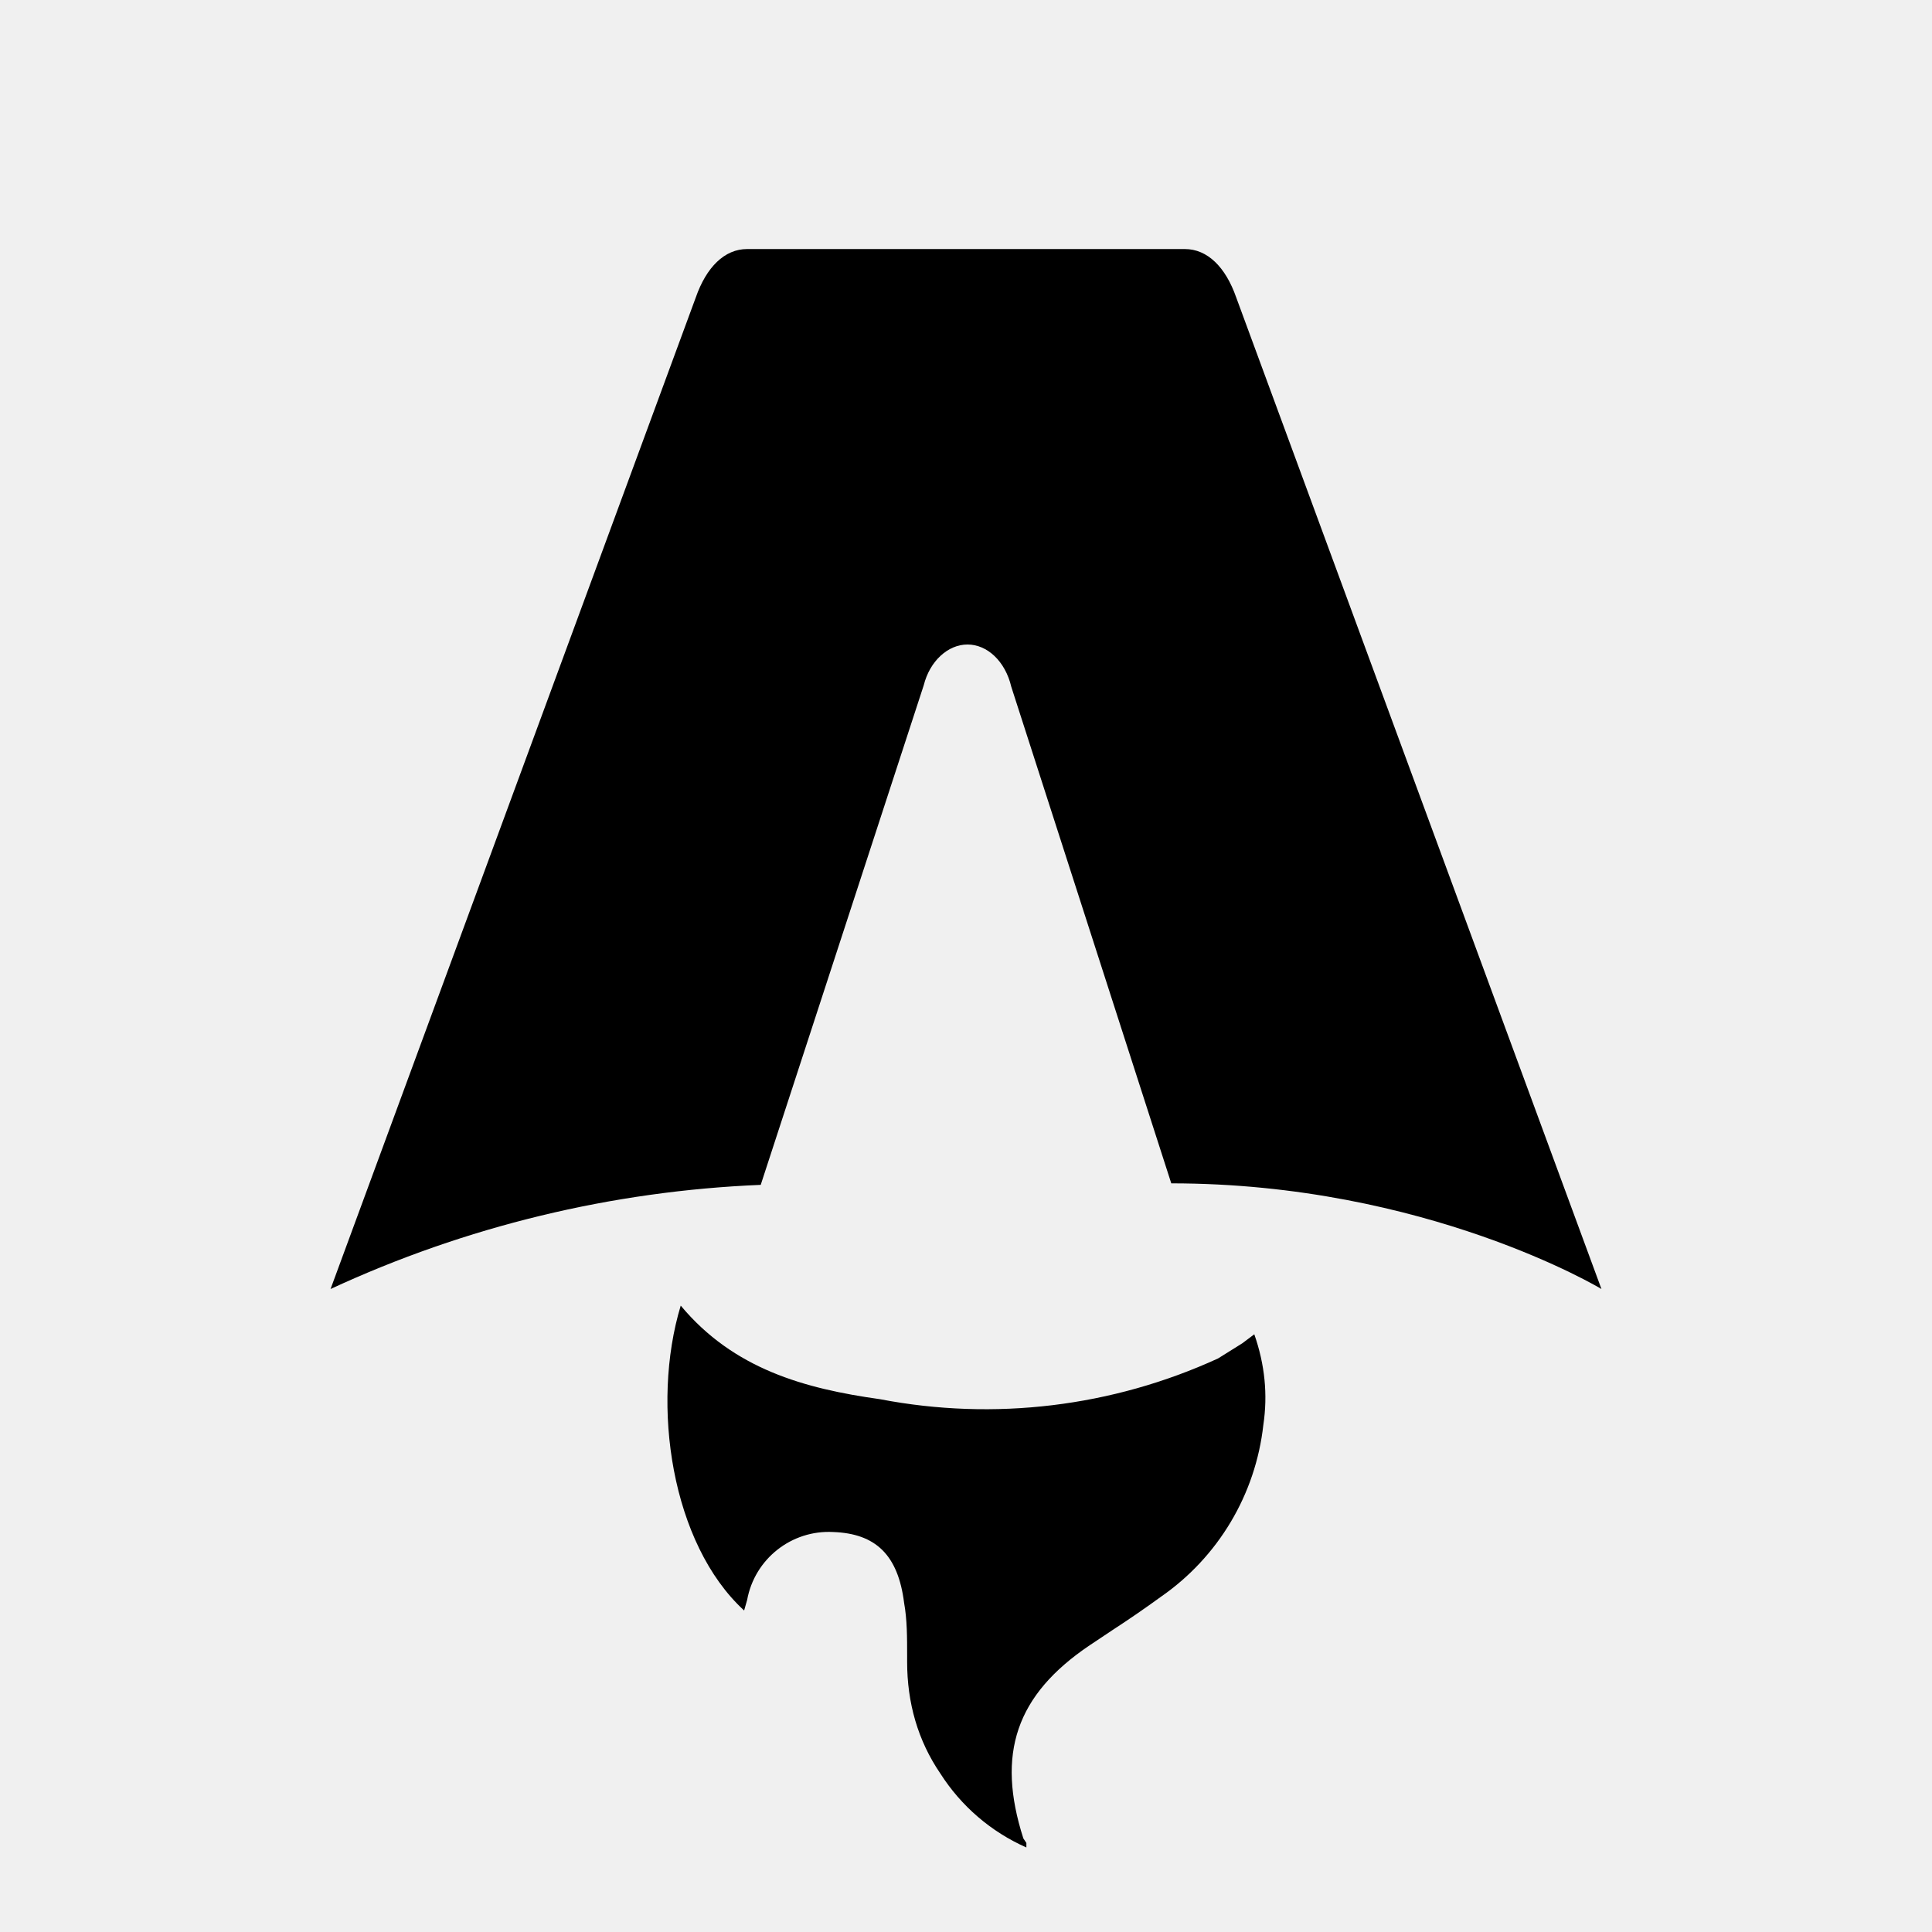
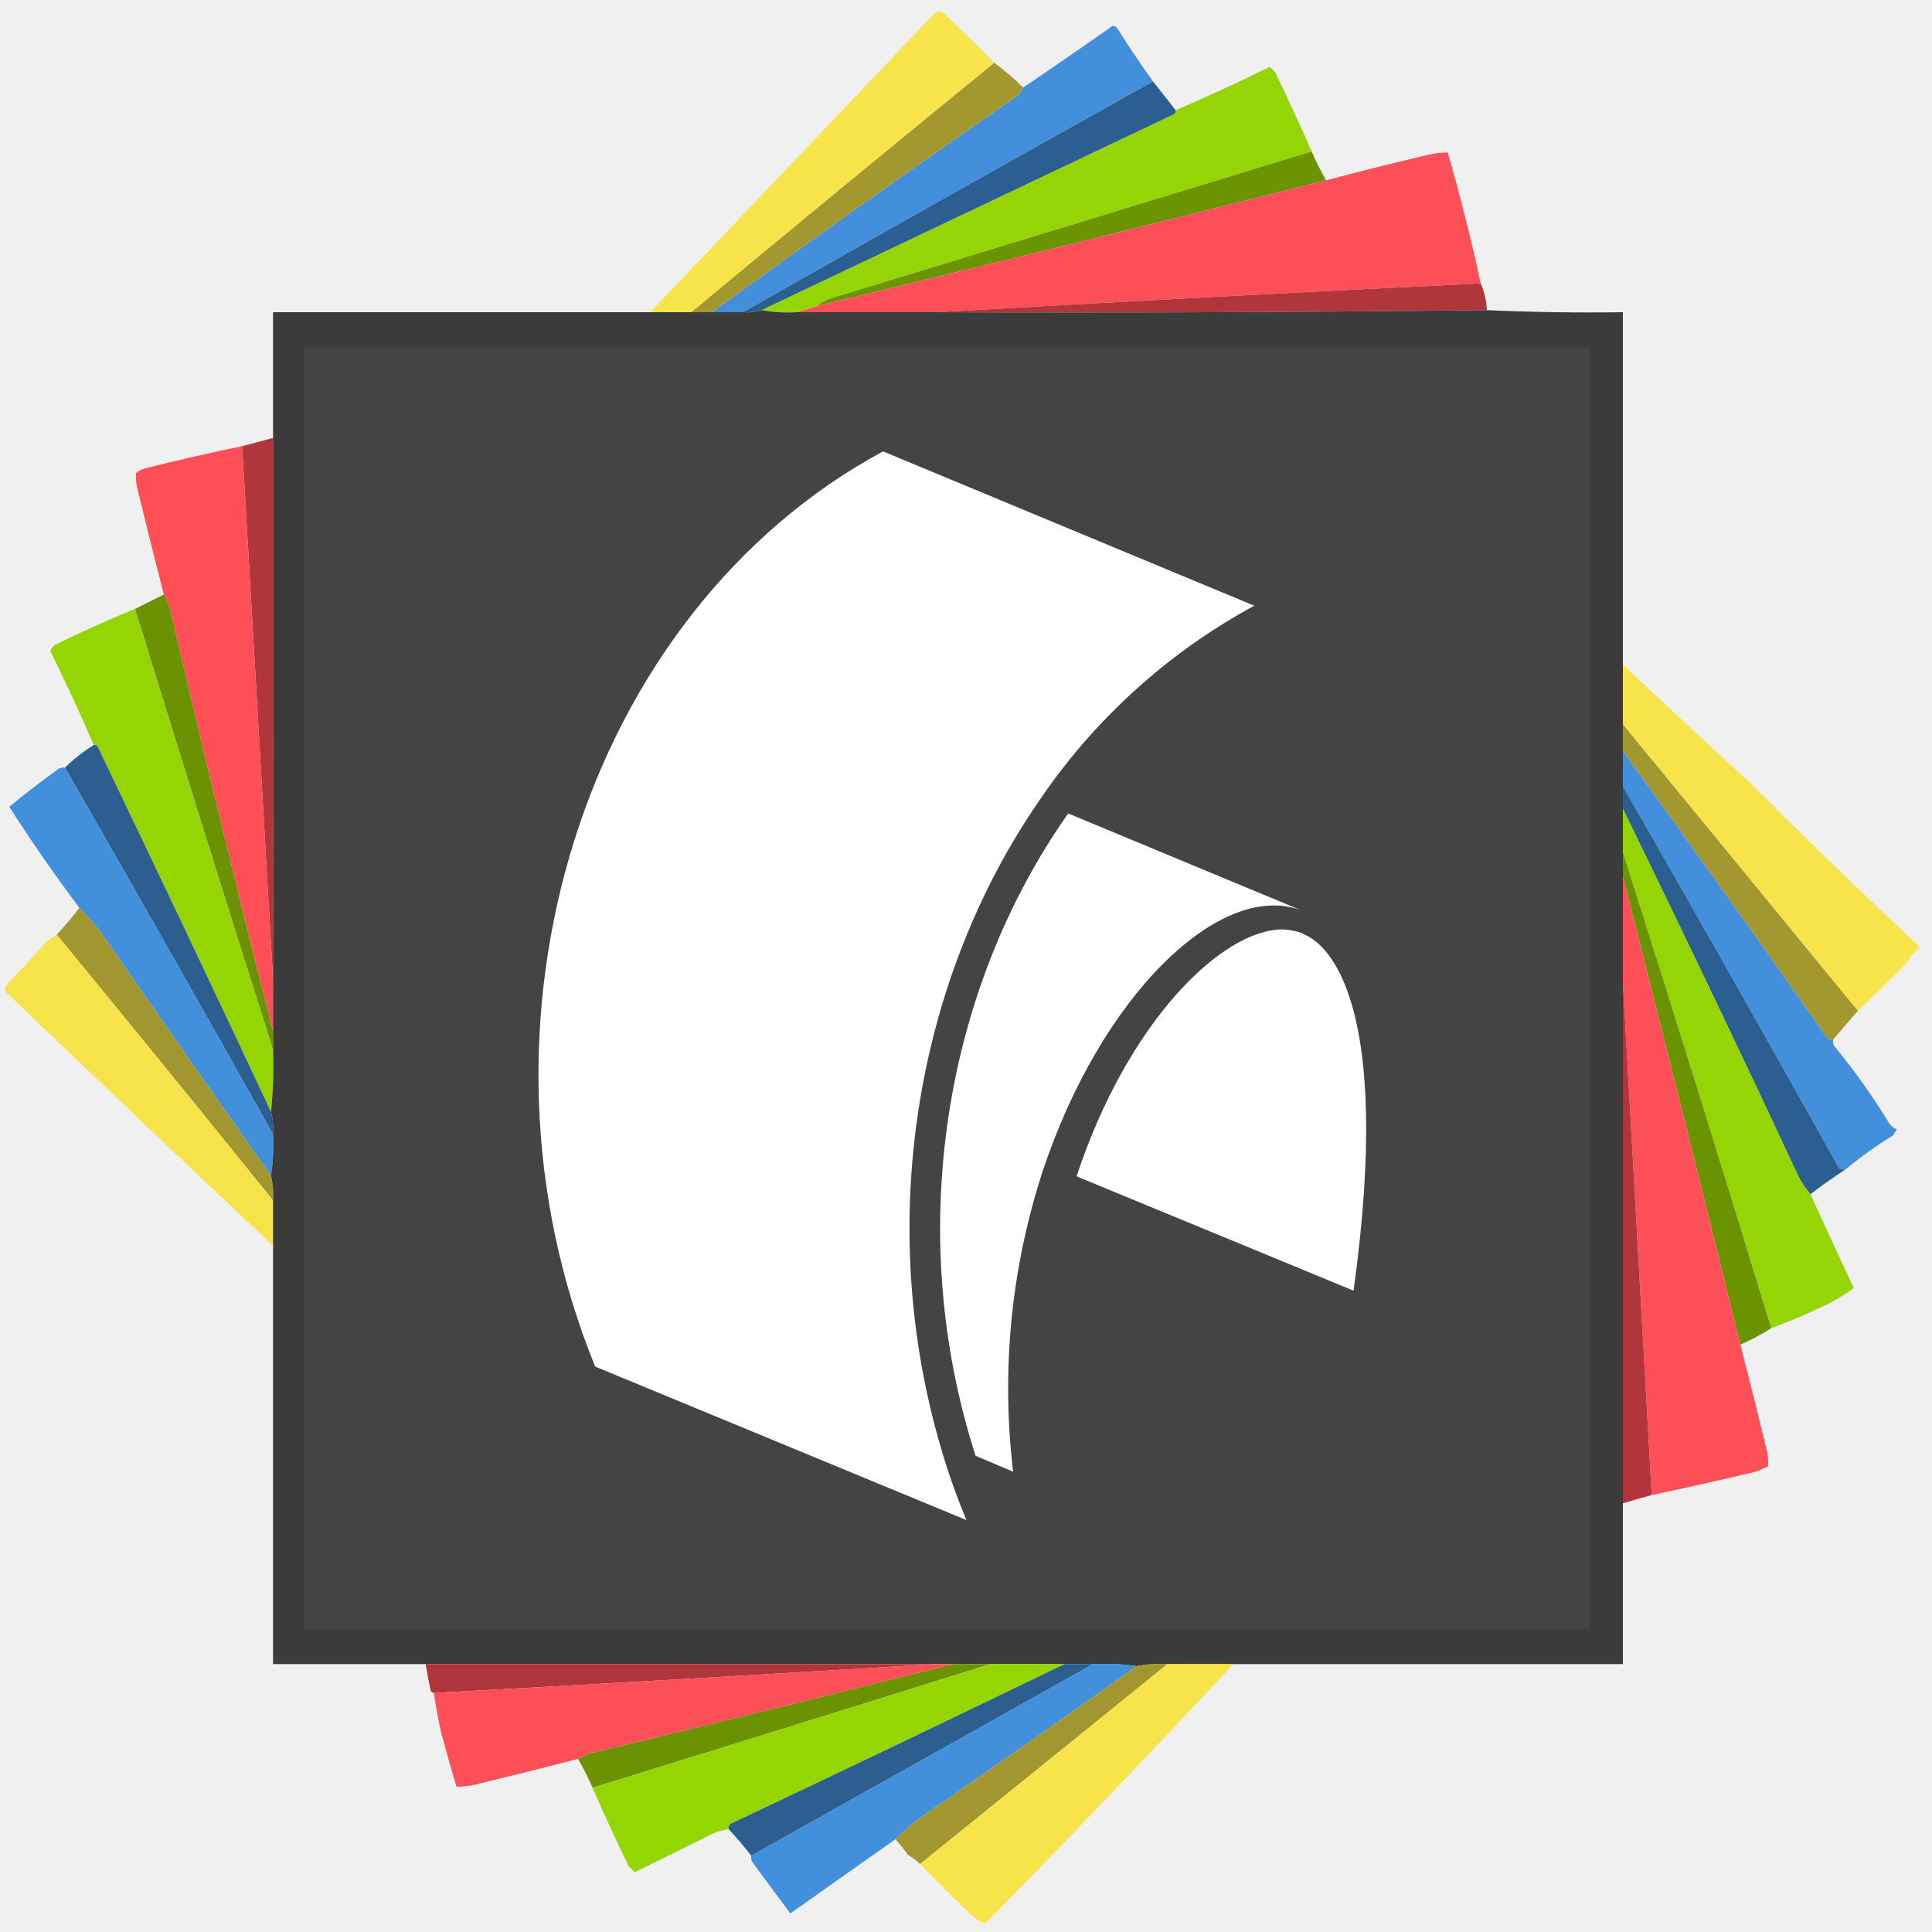
- <svg xmlns="http://www.w3.org/2000/svg" fill="none" viewBox="0 0 128 128">
-   <path d="M50.4 78.5a75.1 75.1 0 0 0-28.5 6.9l24.2-65.7c.7-2 1.9-3.2 3.4-3.2h29c1.5 0 2.7 1.2 3.4 3.2l24.2 65.7s-11.6-7-28.5-7L67 45.5c-.4-1.7-1.6-2.8-2.9-2.8-1.3 0-2.5 1.1-2.9 2.7L50.4 78.5Zm-1.1 28.2Zm-4.2-20.2c-2 6.6-.6 15.8 4.2 20.2a17.5 17.5 0 0 1 .2-.7 5.5 5.5 0 0 1 5.7-4.5c2.8.1 4.3 1.5 4.7 4.7.2 1.1.2 2.3.2 3.5v.4c0 2.7.7 5.2 2.2 7.4a13 13 0 0 0 5.7 4.9v-.3l-.2-.3c-1.8-5.6-.5-9.5 4.4-12.8l1.5-1a73 73 0 0 0 3.2-2.2 16 16 0 0 0 6.8-11.4c.3-2 .1-4-.6-6l-.8.6-1.6 1a37 37 0 0 1-22.4 2.7c-5-.7-9.7-2-13.2-6.2Z" />
-   <style>
-         path { fill: #000; }
-         @media (prefers-color-scheme: dark) {
-             path { fill: #FFF; }
-         }
-     </style>
+ <svg xmlns="http://www.w3.org/2000/svg" version="1.1" width="60" height="60" style="clip-rule:evenodd;fill-rule:evenodd;image-rendering:optimizeQuality;shape-rendering:geometricPrecision;text-rendering:geometricPrecision" id="svg280" xml:space="preserve" viewBox="0 0 937.5 937.5">
+   <defs id="defs284">
+     <style id="style390">.l{fill:#fff}</style>
+   </defs>
+   <g id="g146" transform="translate(-40,-20)">
+     <path style="opacity:0.974" fill="#f7e346" d="m 522.5,50.5 c -49.184,40.094 -98.184,80.428 -147,121 -6.667,0 -13.333,0 -20,0 45.795,-48.138 91.795,-96.472 138,-145 1.223,-1.114 2.556,-1.28 4,-0.5 8.507,8.007 16.84,16.173 25,24.5 z" id="path144" />
+   </g>
+   <g id="g150" transform="translate(-40,-20)">
+     <path style="opacity:0.992" fill="#428edb" d="m 599.5,59.5 c -66.498,37.081 -132.832,74.415 -199,112 -5,0 -10,0 -15,0 48.209,-35.025 96.875,-69.525 146,-103.5 2.186,-1.412 3.852,-3.245 5,-5.5 14.556,-9.866 29.056,-19.866 43.5,-30 0.772,0.145 1.439,0.478 2,1 5.619,8.934 11.452,17.6 17.5,26 z" id="path148" />
+   </g>
+   <g id="g154" transform="translate(-40,-20)">
+     <path style="opacity:1" fill="#a39730" d="m 522.5,50.5 c 5.011,3.684 9.678,7.684 14,12 -1.148,2.255 -2.814,4.088 -5,5.5 -49.125,33.975 -97.791,68.475 -146,103.5 -3.333,0 -6.667,0 -10,0 48.816,-40.572 97.816,-80.906 147,-121 z" id="path152" />
+   </g>
+   <g id="g158" transform="translate(-40,-20)">
+     <path style="opacity:0.995" fill="#95d404" d="m 676.5,93.5 c -78.069,23.847 -156.069,47.68 -234,71.5 -2.258,0.876 -4.258,2.043 -6,3.5 -3.366,1.216 -6.699,2.216 -10,3 -5.858,0.322 -11.525,-0.011 -17,-1 66.781,-31.69 133.448,-63.357 200,-95 0.798,-0.457 1.131,-1.124 1,-2 15.384,-6.63 30.551,-13.63 45.5,-21 1.221,0.772 2.221,1.772 3,3 6.02,12.539 11.853,25.205 17.5,38 z" id="path156" />
+   </g>
+   <g id="g162" transform="translate(-40,-20)">
+     <path style="opacity:0.997" fill="#2b5e91" d="m 599.5,59.5 c 3.667,4.667 7.333,9.333 11,14 0.131,0.876 -0.202,1.543 -1,2 -66.552,31.643 -133.219,63.31 -200,95 -2.891,0.903 -5.891,1.236 -9,1 66.168,-37.585 132.502,-74.919 199,-112 z" id="path160" />
+   </g>
+   <g id="g166" transform="translate(-40,-20)">
+     <path style="opacity:0.996" fill="#699400" d="m 676.5,93.5 c 2.038,4.832 4.371,9.499 7,14 -82.099,20.775 -164.433,41.108 -247,61 1.742,-1.457 3.742,-2.624 6,-3.5 77.931,-23.82 155.931,-47.653 234,-71.5 z" id="path164" />
+   </g>
+   <g id="g170" transform="translate(-40,-20)">
+     <path style="opacity:0.999" fill="#fd4f57" d="m 758.5,157.5 c -88.172,4.301 -176.172,8.968 -264,14 -22.667,0 -45.333,0 -68,0 3.301,-0.784 6.634,-1.784 10,-3 82.567,-19.892 164.901,-40.225 247,-61 16.585,-4.402 33.252,-8.569 50,-12.5 3.021,-0.673 6.021,-1.007 9,-1 6.029,20.972 11.362,42.139 16,63.5 z" id="path168" />
+   </g>
+   <g id="g174" transform="translate(-40,-20)">
+     <path style="opacity:0.999" fill="#b0363c" d="m 758.5,157.5 c 1.771,4.088 2.771,8.421 3,13 -88.832,0.999 -177.832,1.333 -267,1 87.828,-5.032 175.828,-9.699 264,-14 z" id="path172" />
+   </g>
+   <g id="g178" transform="translate(-40,-20)">
+     <path style="opacity:0.999" fill="#b0363c" d="m 172.5,232.5 c 0,87.667 0,175.333 0,263 -4.963,-86.335 -9.963,-172.668 -15,-259 4.911,-1.321 9.911,-2.655 15,-4 z" id="path176" />
+   </g>
+   <g id="g182" transform="translate(-40,-20)">
+     <path style="opacity:0.998" fill="#fe4f57" d="m 157.5,236.5 c 5.037,86.332 10.037,172.665 15,259 0,8.333 0,16.667 0,25 -17.153,-67.336 -33.653,-135.003 -49.5,-203 -0.725,-3.29 -1.892,-6.29 -3.5,-9 -4.275,-16.524 -8.442,-33.19 -12.5,-50 -0.868,-2.985 -1.201,-5.985 -1,-9 1.648,-1.217 3.481,-2.05 5.5,-2.5 15.278,-3.823 30.611,-7.323 46,-10.5 z" id="path180" />
+   </g>
+   <g id="g186" transform="translate(-40,-20)">
+     <path style="opacity:0.996" fill="#6b9202" d="m 119.5,308.5 c 1.608,2.71 2.775,5.71 3.5,9 15.847,67.997 32.347,135.664 49.5,203 0,3 0,6 0,9 -22.623,-71.132 -44.956,-142.466 -67,-214 4.658,-2.332 9.325,-4.665 14,-7 z" id="path184" />
+   </g>
+   <g id="g190" transform="translate(-40,-20)">
+     <path style="opacity:0.995" fill="#95d502" d="m 105.5,315.5 c 22.044,71.534 44.377,142.868 67,214 0.327,10.181 -0.006,20.181 -1,30 -27.683,-59.038 -55.683,-118.038 -84,-177 -0.457,-0.798 -1.124,-1.131 -2,-1 -6.625,-15.318 -13.625,-30.485 -21,-45.5 0.259,-1.261 0.926,-2.261 2,-3 12.781,-6.316 25.781,-12.149 39,-17.5 z" id="path188" />
+   </g>
+   <g id="g194" transform="translate(-40,-20)">
+     <path style="opacity:0.979" fill="#f7e346" d="m 827.5,342.5 c 20.81,19.641 41.81,39.141 63,58.5 26.184,26.351 52.851,52.184 80,77.5 0.209,0.586 0.543,1.086 1,1.5 -2.801,1.976 -4.968,4.476 -6.5,7.5 -7.643,7.762 -15.476,15.429 -23.5,23 -38,-46.333 -76,-92.667 -114,-139 0,-9.667 0,-19.333 0,-29 z" id="path192" />
+   </g>
+   <g id="g198" transform="translate(-40,-20)">
+     <path style="opacity:1" fill="#a39730" d="m 827.5,371.5 c 38,46.333 76,92.667 114,139 -4.081,4.68 -8.081,9.347 -12,14 -1.175,0.219 -2.175,-0.114 -3,-1 -32.669,-46.653 -65.669,-92.986 -99,-139 0,-4.333 0,-8.667 0,-13 z" id="path196" />
+   </g>
+   <g id="g202" transform="translate(-40,-20)">
+     <path style="opacity:0.997" fill="#2c5e90" d="m 85.5,381.5 c 0.876,-0.131 1.543,0.202 2,1 28.317,58.962 56.317,117.962 84,177 0.923,3.564 1.256,7.231 1,11 -33.274,-59.409 -66.94,-118.742 -101,-178 4.265,-4.138 8.931,-7.805 14,-11 z" id="path200" />
+   </g>
+   <g id="g206" transform="translate(-40,-20)">
+     <path style="opacity:0.991" fill="#428edb" d="m 827.5,384.5 c 33.331,46.014 66.331,92.347 99,139 0.825,0.886 1.825,1.219 3,1 -0.149,1.052 0.017,2.052 0.5,3 9.897,12.007 18.897,24.673 27,38 0.903,1.201 2.069,2.035 3.5,2.5 -0.667,1 -1.333,2 -2,3 -8.124,5.043 -15.791,10.543 -23,16.5 -1.052,0.149 -2.052,-0.017 -3,-0.5 -34.592,-62.011 -69.592,-123.845 -105,-185.5 0,-5.667 0,-11.333 0,-17 z" id="path204" />
+   </g>
+   <g id="g210" transform="translate(-40,-20)">
+     <path style="opacity:0.99" fill="#418edb" d="m 71.5,392.5 c 34.06,59.258 67.726,118.591 101,178 0.324,6.854 -0.009,13.521 -1,20 -27.669,-39.177 -55.169,-78.51 -82.5,-118 -3.282,-4.259 -6.782,-8.259 -10.5,-12 -11.963,-15.956 -23.297,-32.289 -34,-49 7.732,-6.383 15.732,-12.55 24,-18.5 0.948,-0.483 1.948,-0.649 3,-0.5 z" id="path208" />
+   </g>
+   <g id="g214" transform="translate(-40,-20)">
+     <path style="opacity:0.997" fill="#2b5e91" d="m 827.5,401.5 c 35.408,61.655 70.408,123.489 105,185.5 0.948,0.483 1.948,0.649 3,0.5 -5.808,3.743 -11.475,7.743 -17,12 -2.032,-2.351 -3.865,-5.017 -5.5,-8 -28.018,-60.032 -56.518,-119.698 -85.5,-179 0,-3.667 0,-7.333 0,-11 z" id="path212" />
+   </g>
+   <g id="g218" transform="translate(-40,-20)">
+     <path style="opacity:0.995" fill="#95d504" d="m 827.5,412.5 c 28.982,59.302 57.482,118.968 85.5,179 1.635,2.983 3.468,5.649 5.5,8 6.887,15.133 13.887,30.3 21,45.5 -4.078,3.077 -8.411,5.744 -13,8 -8.845,4.289 -17.845,8.122 -27,11.5 -23.565,-77.296 -47.565,-154.296 -72,-231 0,-7 0,-14 0,-21 z" id="path216" />
+   </g>
+   <g id="g222" transform="translate(-40,-20)">
+     <path style="opacity:0.996" fill="#699300" d="m 827.5,433.5 c 24.435,76.704 48.435,153.704 72,231 -4.745,3.035 -9.745,5.702 -15,8 -18.681,-75.756 -37.681,-151.422 -57,-227 0,-4 0,-8 0,-12 z" id="path220" />
+   </g>
+   <g id="g226" transform="translate(-40,-20)">
+     <path style="opacity:0.999" fill="#fd4f57" d="m 827.5,445.5 c 19.319,75.578 38.319,151.244 57,227 4.275,16.524 8.442,33.19 12.5,50 0.868,2.985 1.201,5.985 1,9 -1.816,0.829 -3.649,1.663 -5.5,2.5 -17.025,4.056 -34.025,7.889 -51,11.5 -4.67,-83.153 -9.337,-166.153 -14,-249 0,-17 0,-34 0,-51 z" id="path224" />
+   </g>
+   <g id="g230" transform="translate(-40,-20)">
+     <path style="opacity:1" fill="#a29631" d="m 78.5,460.5 c 3.718,3.741 7.218,7.741 10.5,12 27.331,39.49 54.831,78.823 82.5,118 0.93,3.9 1.263,7.9 1,12 -34.75,-43.144 -69.75,-86.144 -105,-129 3.876,-4.037 7.542,-8.37 11,-13 z" id="path228" />
+   </g>
+   <g id="g234" transform="translate(-40,-20)">
+     <path style="opacity:0.973" fill="#f6e246" d="m 67.5,473.5 c 35.25,42.856 70.25,85.856 105,129 0,7.333 0,14.667 0,22 -43.192,-40.685 -86.359,-81.685 -129.5,-123 -0.78,-1.444 -0.614,-2.777 0.5,-4 6.712,-6.876 13.212,-13.876 19.5,-21 1.615,-0.886 3.115,-1.886 4.5,-3 z" id="path232" />
+   </g>
+   <g id="g238" transform="translate(-40,-20)">
+     <path style="opacity:1" fill="#b0363c" d="m 827.5,496.5 c 4.663,82.847 9.33,165.847 14,249 -4.656,1.202 -9.323,2.535 -14,4 0,-84.333 0,-168.667 0,-253 z" id="path236" />
+   </g>
+   <g id="g242" transform="translate(-40,-20)">
+     <path style="opacity:1" fill="#3b3b3b" d="m 409.5,170.5 c 5.475,0.989 11.142,1.322 17,1 22.667,0 45.333,0 68,0 89.168,0.333 178.168,-0.001 267,-1 21.925,0.989 43.925,1.322 66,1 0,57 0,114 0,171 0,9.667 0,19.333 0,29 0,4.333 0,8.667 0,13 0,5.667 0,11.333 0,17 0,3.667 0,7.333 0,11 0,7 0,14 0,21 0,4 0,8 0,12 0,17 0,34 0,51 0,84.333 0,168.667 0,253 0,26 0,52 0,78 -63,0 -126,0 -189,0 -10.667,0 -21.333,0 -32,0 -5.095,-0.279 -10.095,0.055 -15,1 -6.813,-0.991 -13.813,-1.325 -21,-1 -4.667,0 -9.333,0 -14,0 -12,0 -24,0 -36,0 -6,0 -12,0 -18,0 -3,0 -6,0 -9,0 -82.333,0 -164.667,0 -247,0 -24.667,0 -49.333,0 -74,0 0,-67.667 0,-135.333 0,-203 0,-7.333 0,-14.667 0,-22 0.263,-4.1 -0.07,-8.1 -1,-12 0.991,-6.479 1.324,-13.146 1,-20 0.256,-3.769 -0.077,-7.436 -1,-11 0.994,-9.819 1.327,-19.819 1,-30 0,-3 0,-6 0,-9 0,-8.333 0,-16.667 0,-25 0,-87.667 0,-175.333 0,-263 0,-20.333 0,-40.667 0,-61 61,0 122,0 183,0 6.667,0 13.333,0 20,0 3.333,0 6.667,0 10,0 5,0 10,0 15,0 3.109,0.236 6.109,-0.097 9,-1 z" id="path240" />
+   </g>
+   <g id="g246" transform="translate(-40,-20)">
+     <path style="opacity:1" fill="#444444" d="m 187.5,188.5 c 208,0 416,0 624,0 0,207.333 0,414.667 0,622 -208,0 -416,0 -624,0 0,-207.333 0,-414.667 0,-622 z" id="path244" />
+   </g>
+   <g id="g250" transform="translate(-40,-20)">
+     <path style="opacity:1" fill="#af363c" d="m 246.5,827.5 c 82.333,0 164.667,0 247,0 -80.855,4.972 -161.855,9.638 -243,14 -0.617,-0.111 -1.117,-0.444 -1.5,-1 -0.9,-4.334 -1.734,-8.668 -2.5,-13 z" id="path248" />
+   </g>
+   <g id="g254" transform="translate(-40,-20)">
+     <path style="opacity:0.996" fill="#6a9202" d="m 502.5,827.5 c 6,0 12,0 18,0 -64.309,20.159 -128.643,40.159 -193,60 -2.038,-4.833 -4.371,-9.499 -7,-14 1.519,-0.91 3.185,-1.743 5,-2.5 59.195,-14.2 118.195,-28.7 177,-43.5 z" id="path252" />
+   </g>
+   <g id="g258" transform="translate(-40,-20)">
+     <path style="opacity:0.995" fill="#95d501" d="m 520.5,827.5 c 12,0 24,0 36,0 -53.726,26.026 -107.726,51.86 -162,77.5 -0.752,0.671 -1.086,1.504 -1,2.5 -1.982,0.495 -3.982,0.995 -6,1.5 -13.146,6.464 -26.313,12.964 -39.5,19.5 -1,-1 -2,-2 -3,-3 -6.02,-12.538 -11.853,-25.205 -17.5,-38 64.357,-19.841 128.691,-39.841 193,-60 z" id="path256" />
+   </g>
+   <g id="g262" transform="translate(-40,-20)">
+     <path style="opacity:0.997" fill="#2c5e8f" d="m 556.5,827.5 c 4.667,0 9.333,0 14,0 -55.234,30.956 -110.568,61.956 -166,93 -3.429,-4.519 -7.096,-8.852 -11,-13 -0.086,-0.996 0.248,-1.829 1,-2.5 54.274,-25.64 108.274,-51.474 162,-77.5 z" id="path260" />
+   </g>
+   <g id="g266" transform="translate(-40,-20)">
+     <path style="opacity:0.989" fill="#418edb" d="m 570.5,827.5 c 7.187,-0.325 14.187,0.009 21,1 -33.796,24.07 -67.796,47.903 -102,71.5 -5.511,3.727 -10.511,7.894 -15,12.5 -16.929,11.902 -33.929,23.902 -51,36 -6.167,-8.333 -12.333,-16.667 -18.5,-25 -0.483,-0.948 -0.649,-1.948 -0.5,-3 55.432,-31.044 110.766,-62.044 166,-93 z" id="path264" />
+   </g>
+   <g id="g270" transform="translate(-40,-20)">
+     <path style="opacity:1" fill="#a29631" d="m 606.5,827.5 c -39.961,32.323 -79.961,64.656 -120,97 -1.84,-1.668 -3.84,-3.168 -6,-4.5 -1.918,-2.731 -3.918,-5.231 -6,-7.5 4.489,-4.606 9.489,-8.773 15,-12.5 34.204,-23.597 68.204,-47.43 102,-71.5 4.905,-0.945 9.905,-1.279 15,-1 z" id="path268" />
+   </g>
+   <g id="g274" transform="translate(-40,-20)">
+     <path style="opacity:0.979" fill="#f7e346" d="m 606.5,827.5 c 10.667,0 21.333,0 32,0 -39.427,42.27 -79.594,84.27 -120.5,126 -3.239,-1.402 -6.072,-3.402 -8.5,-6 -7.901,-7.506 -15.568,-15.173 -23,-23 40.039,-32.344 80.039,-64.677 120,-97 z" id="path272" />
+   </g>
+   <g id="g278" transform="translate(-40,-20)">
+     <path style="opacity:0.997" fill="#fd4f57" d="m 493.5,827.5 c 3,0 6,0 9,0 -58.805,14.8 -117.805,29.3 -177,43.5 -1.815,0.757 -3.481,1.59 -5,2.5 -16.527,4.283 -33.194,8.45 -50,12.5 -3.021,0.673 -6.021,1.007 -9,1 -2.63,-8.828 -5.13,-17.661 -7.5,-26.5 -1.362,-6.31 -2.529,-12.643 -3.5,-19 81.145,-4.362 162.145,-9.028 243,-14 z" id="path276" />
+   </g>
+   <g id="g405" transform="matrix(4.048337,0,0,4.048337,-30.60363,23.89757)">
+     <path d="m 163.5,103.2 c -9.7,-3.6 -24,10.2 -31,31.4 a 83.9,83.9 0 0 0 -3.5,35.9 l -4.5,-1.9 c -8.6,-26.7 -3.8,-55.9 11.1,-77 z" class="l" id="path394" />
+     <path d="m 169.8,148.8 -33.2,-13.7 c 6.1,-18.5 17.4,-29.6 24.7,-29.6 a 7.8,7.8 0 0 1 2.2,0.4 l 0.6,0.3 c 2.6,1.2 10.5,8 5.7,42.6 M 157.9,66.7 a 73.4,73.4 0 0 0 -25.8,23.4 c -14.6,21.2 -19.6,49.9 -12,76.7 a 82.2,82.2 0 0 0 3.3,9.5 L 78.9,157.9 C 62.1,116.7 77.5,67.6 113.4,48.2 Z" class="l" id="path396" />
+   </g>
</svg>
